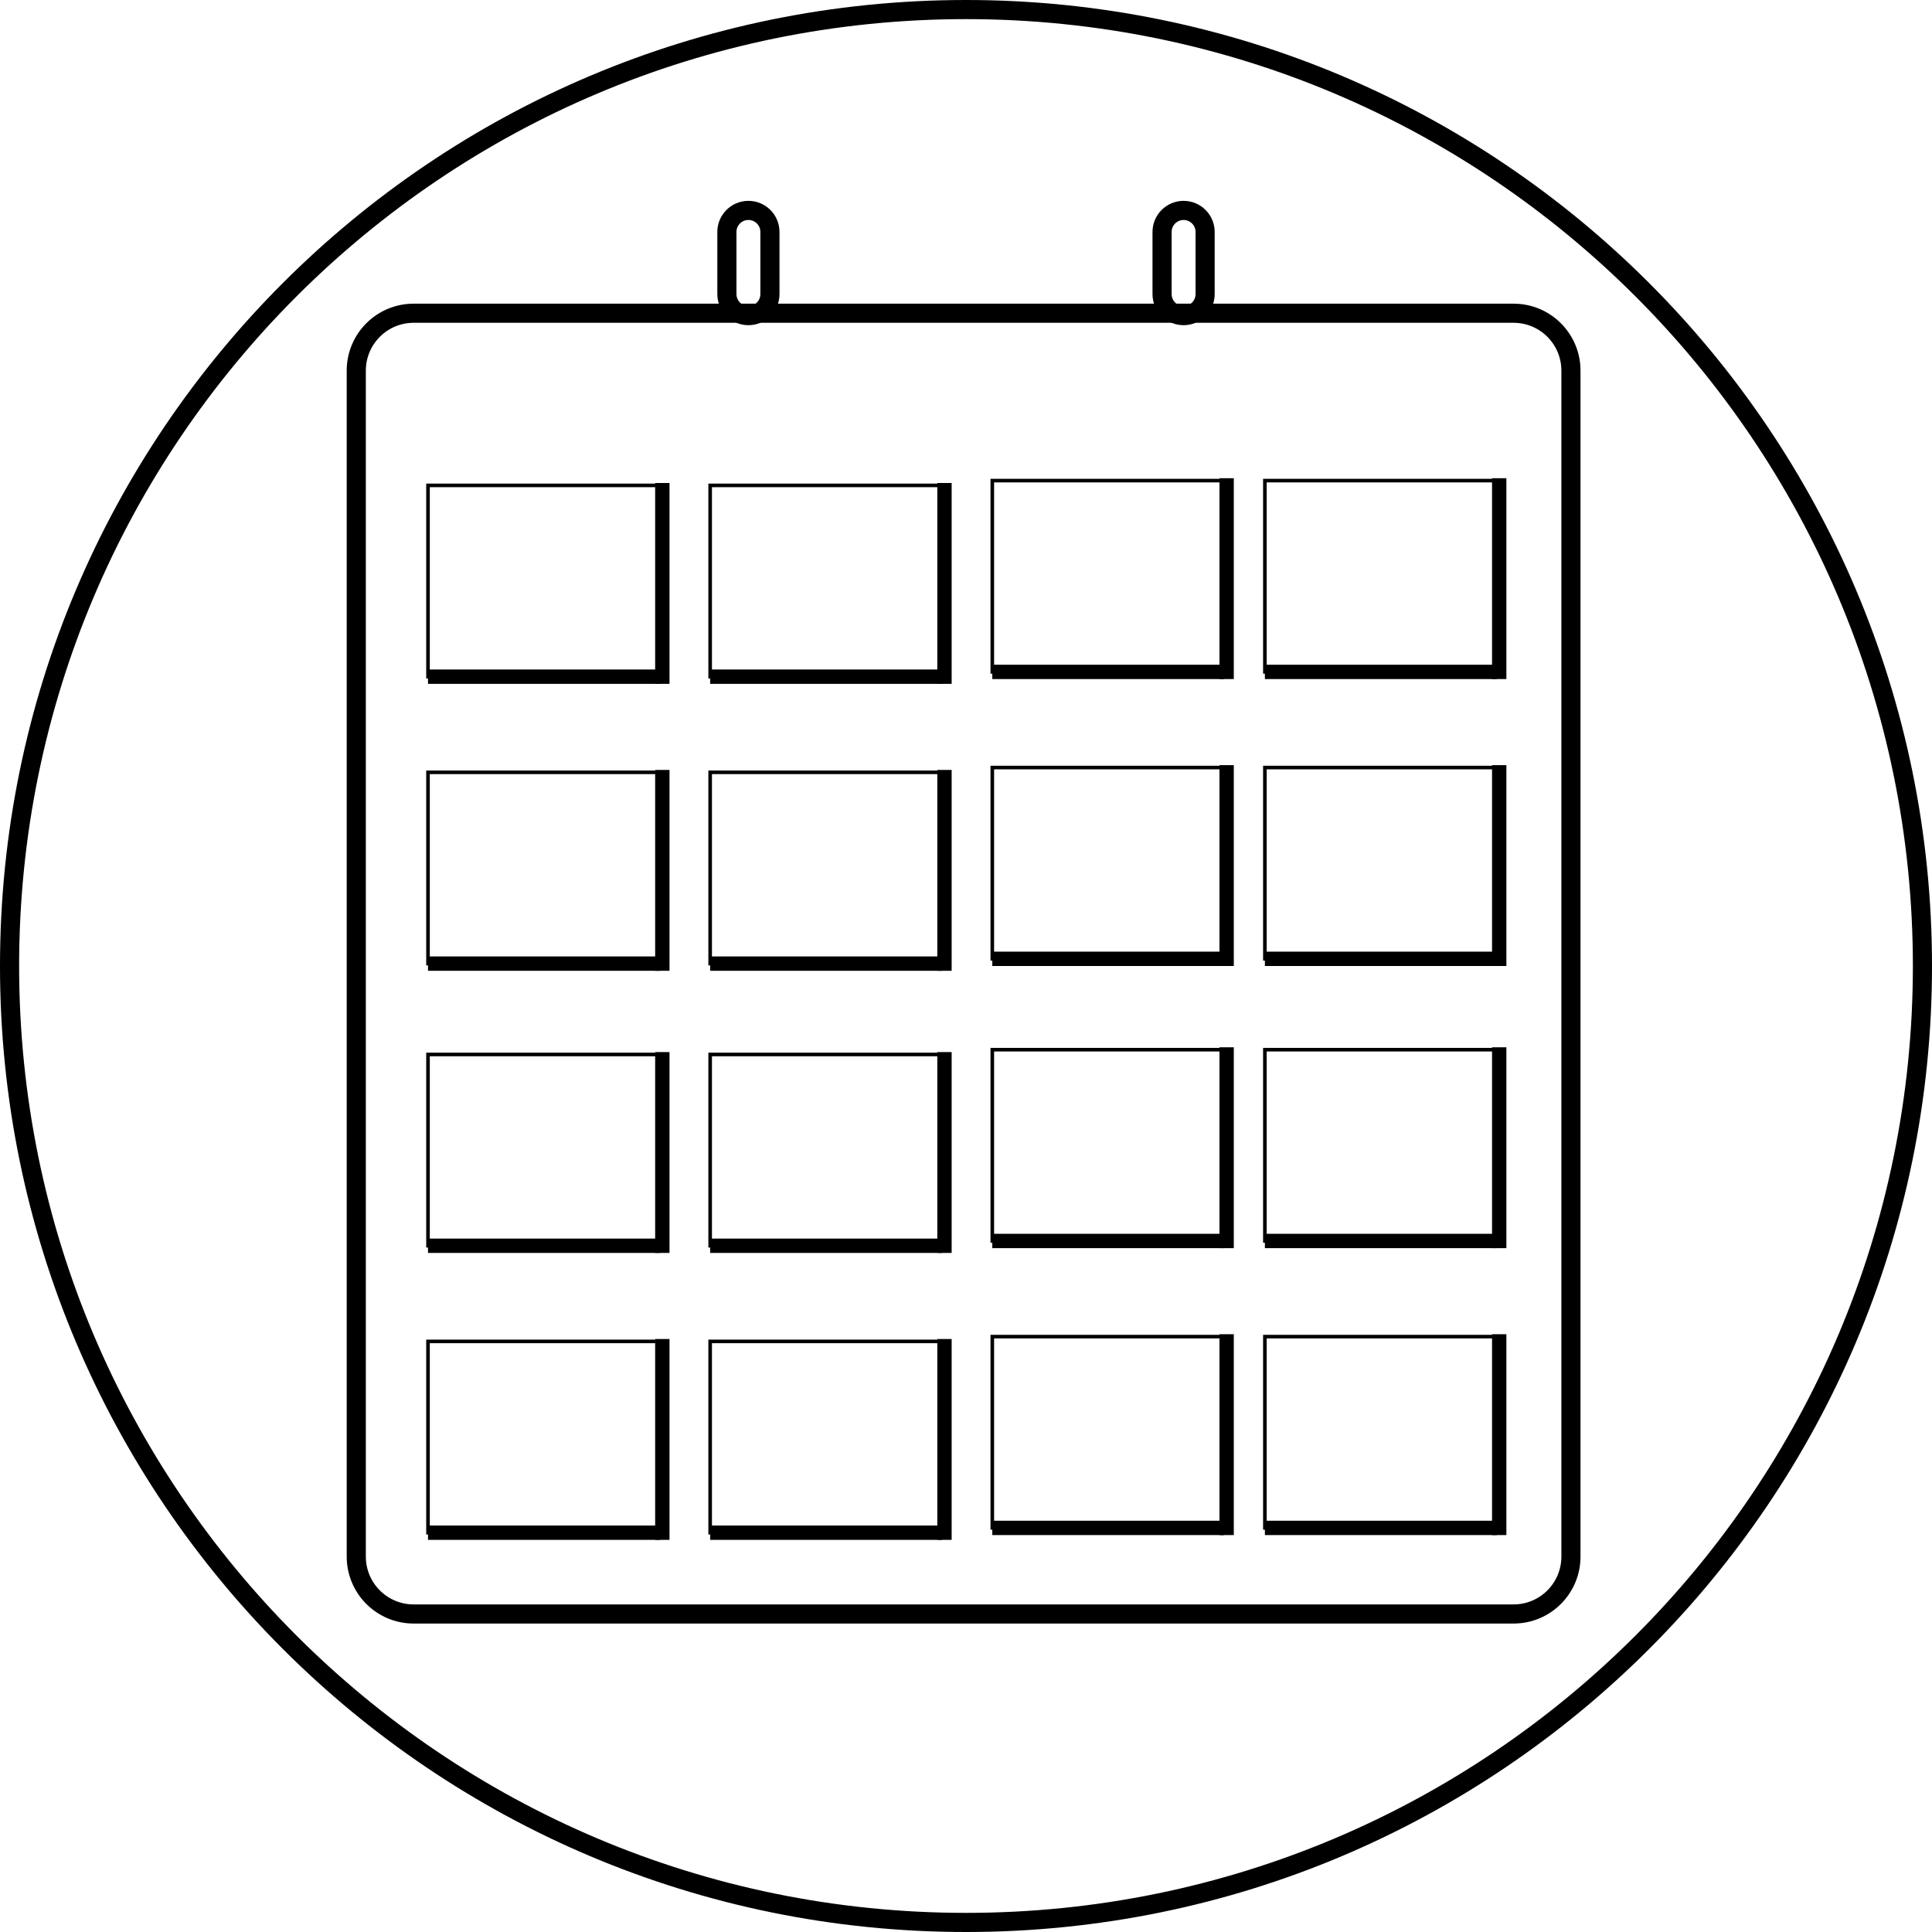
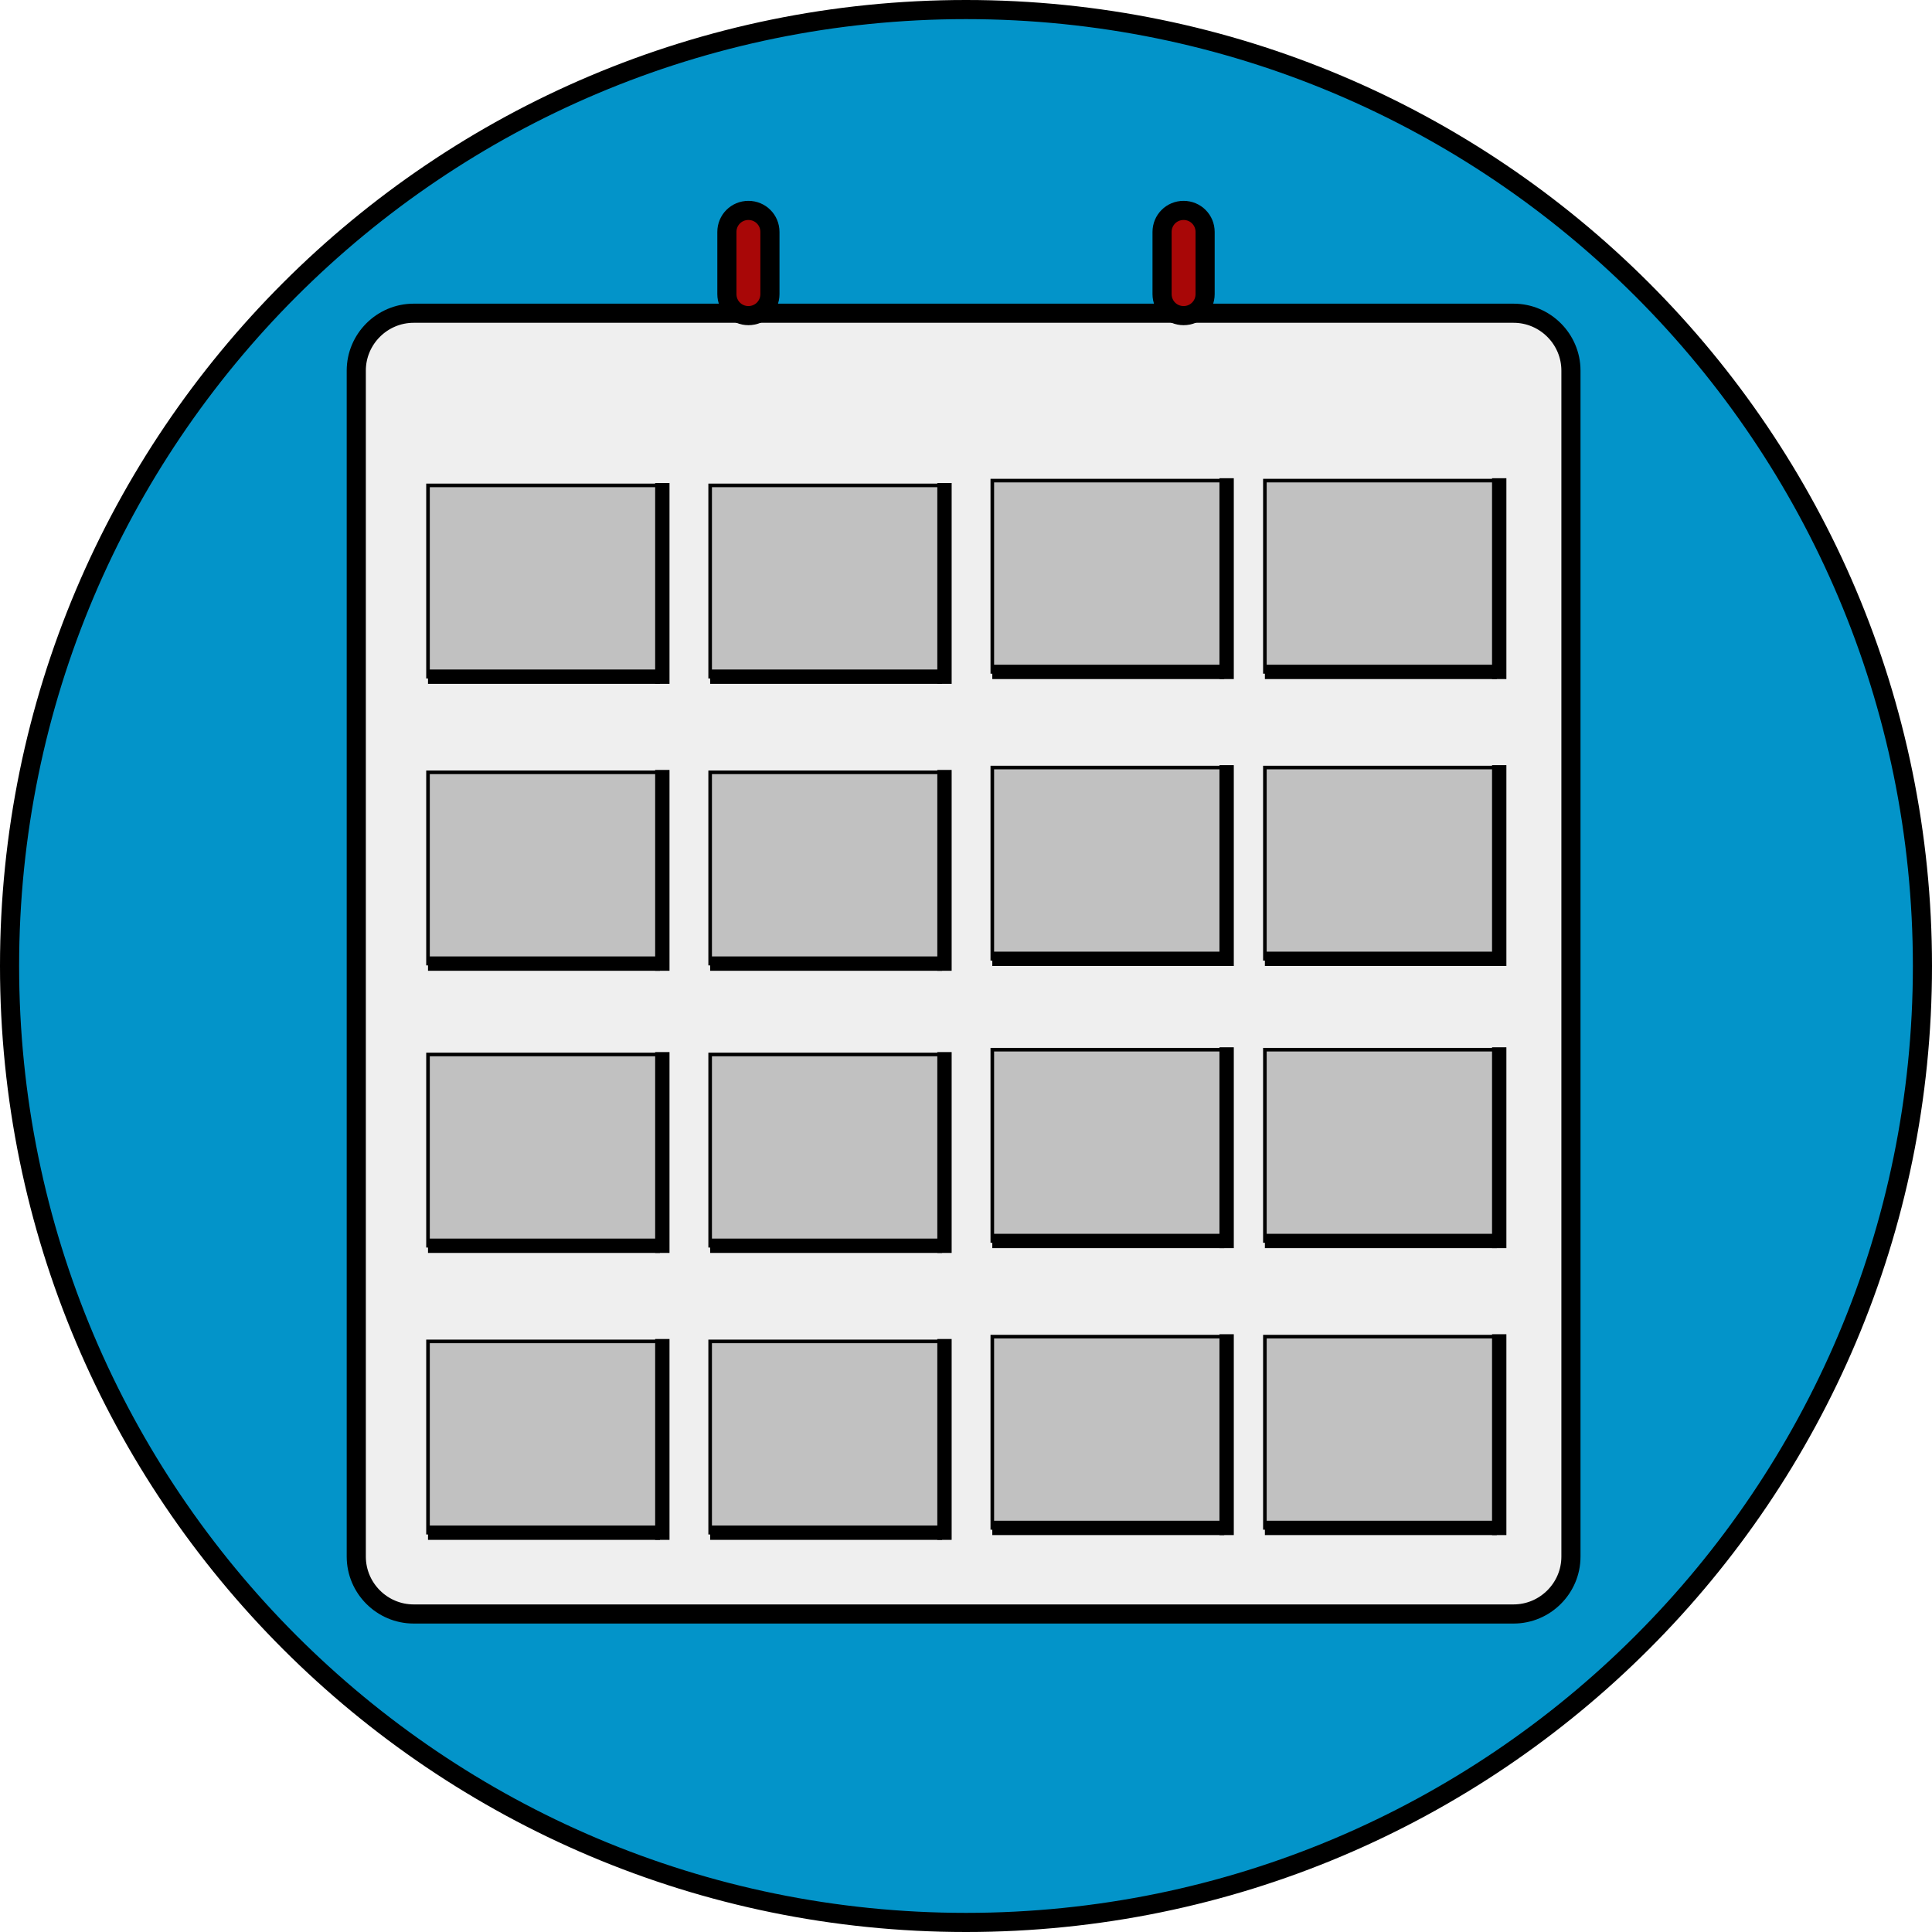
- <svg xmlns="http://www.w3.org/2000/svg" id="Layer_1" data-name="Layer 1" viewBox="0 0 404 404">
-   <defs>
-     <style>.cls-1,.cls-2,.cls-3{fill:none;stroke:#000;stroke-miterlimit:10;}.cls-1{stroke-width:4px;}.cls-2{stroke-width:0.75px;}.cls-3{stroke-width:3px;}</style>
-   </defs>
-   <g id="Layer_1-2" data-name="Layer 1">
-     <circle class="cls-1" cx="202" cy="202" r="200" />
+ <svg xmlns="http://www.w3.org/2000/svg" version="1.1" id="Layer_1" x="0px" y="0px" viewBox="0 0 404 404" style="enable-background:new 0 0 404 404;" xml:space="preserve">
+   <style type="text/css">
+ 	.st0{fill:#0394C9;stroke:#000000;stroke-width:4;stroke-miterlimit:10;}
+ 	.st1{fill:#EFEFEF;stroke:#000000;stroke-width:4;stroke-miterlimit:10;}
+ 	.st2{fill:#A80707;stroke:#000000;stroke-width:4;stroke-miterlimit:10;}
+ 	.st3{fill:#C1C1C1;stroke:#000000;stroke-width:0.75;stroke-miterlimit:10;}
+ 	.st4{fill:#C1C1C1;stroke:#000000;stroke-width:3;stroke-miterlimit:10;}
+ </style>
+   <g id="Layer_1-2">
+     <circle class="st0" cx="202" cy="202" r="200" />
  </g>
-   <g id="Layer_2" data-name="Layer 2">
-     <rect class="cls-1" x="74.5" y="65.5" width="254" height="272" rx="12" ry="12" />
+   <g id="Layer_2">
+     <path class="st1" d="M86.5,65.5h230c6.6,0,12,5.4,12,12v248c0,6.6-5.4,12-12,12h-230c-6.6,0-12-5.4-12-12v-248   C74.5,70.9,79.9,65.5,86.5,65.5z" />
  </g>
-   <g id="Layer_3" data-name="Layer 3">
-     <path class="cls-1" d="M155,42.5h0a4.5,4.5,0,0,1,4.5,4.5V60a4.5,4.5,0,0,1-4.5,4.5h0a4.5,4.5,0,0,1-4.5-4.5V47A4.5,4.5,0,0,1,155,42.5Z" transform="translate(1.5 1.5)" />
-     <path class="cls-1" d="M246,42.5h0a4.5,4.5,0,0,1,4.5,4.5V60a4.5,4.5,0,0,1-4.5,4.5h0a4.5,4.5,0,0,1-4.5-4.5V47A4.5,4.5,0,0,1,246,42.5Z" transform="translate(1.5 1.5)" />
+   <g id="Layer_3">
+     <path class="st2" d="M156.5,44L156.5,44c2.5,0,4.5,2,4.5,4.5l0,0v13c0,2.5-2,4.5-4.5,4.5l0,0c-2.5,0-4.5-2-4.5-4.5v-13   C152,46,154,44,156.5,44L156.5,44z" />
+     <path class="st2" d="M247.5,44L247.5,44c2.5,0,4.5,2,4.5,4.5l0,0v13c0,2.5-2,4.5-4.5,4.5l0,0c-2.5,0-4.5-2-4.5-4.5v-13   C243,46,245,44,247.5,44L247.5,44z" />
  </g>
-   <g id="Layer_4" data-name="Layer 4">
-     <rect class="cls-2" x="89.5" y="101.5" width="50" height="40" />
-     <line class="cls-3" x1="89.5" y1="141.5" x2="138" y2="141.5" />
-     <line class="cls-3" x1="138.5" y1="101" x2="138.5" y2="143" />
-     <rect class="cls-2" x="148.5" y="101.5" width="50" height="40" />
-     <line class="cls-3" x1="148.5" y1="141.5" x2="197" y2="141.5" />
-     <line class="cls-3" x1="197.5" y1="101" x2="197.5" y2="143" />
-     <rect class="cls-2" x="207.5" y="100.5" width="50" height="40" />
-     <line class="cls-3" x1="207.5" y1="140.5" x2="256" y2="140.5" />
-     <line class="cls-3" x1="256.5" y1="100" x2="256.5" y2="142" />
-     <rect class="cls-2" x="264.5" y="100.5" width="50" height="40" />
-     <line class="cls-3" x1="264.5" y1="140.5" x2="313" y2="140.5" />
-     <line class="cls-3" x1="313.5" y1="100" x2="313.5" y2="142" />
-     <rect class="cls-2" x="89.5" y="161.5" width="50" height="40" />
-     <line class="cls-3" x1="89.5" y1="201.5" x2="138" y2="201.5" />
-     <line class="cls-3" x1="138.5" y1="161" x2="138.5" y2="203" />
-     <rect class="cls-2" x="148.5" y="161.5" width="50" height="40" />
-     <line class="cls-3" x1="148.5" y1="201.5" x2="197" y2="201.5" />
-     <line class="cls-3" x1="197.5" y1="161" x2="197.5" y2="203" />
-     <rect class="cls-2" x="207.5" y="160.5" width="50" height="40" />
-     <line class="cls-3" x1="207.5" y1="200.5" x2="256" y2="200.5" />
-     <line class="cls-3" x1="256.5" y1="160" x2="256.5" y2="202" />
-     <rect class="cls-2" x="264.5" y="160.5" width="50" height="40" />
-     <line class="cls-3" x1="264.5" y1="200.5" x2="313" y2="200.5" />
-     <line class="cls-3" x1="313.5" y1="160" x2="313.5" y2="202" />
-     <rect class="cls-2" x="89.5" y="220.5" width="50" height="40" />
-     <line class="cls-3" x1="89.5" y1="260.5" x2="138" y2="260.5" />
-     <line class="cls-3" x1="138.5" y1="220" x2="138.5" y2="262" />
-     <rect class="cls-2" x="148.5" y="220.5" width="50" height="40" />
-     <line class="cls-3" x1="148.5" y1="260.5" x2="197" y2="260.5" />
-     <line class="cls-3" x1="197.5" y1="220" x2="197.5" y2="262" />
-     <rect class="cls-2" x="207.5" y="219.5" width="50" height="40" />
-     <line class="cls-3" x1="207.5" y1="259.5" x2="256" y2="259.5" />
-     <line class="cls-3" x1="256.5" y1="219" x2="256.5" y2="261" />
-     <rect class="cls-2" x="264.5" y="219.5" width="50" height="40" />
-     <line class="cls-3" x1="264.5" y1="259.5" x2="313" y2="259.5" />
-     <line class="cls-3" x1="313.5" y1="219" x2="313.5" y2="261" />
-     <rect class="cls-2" x="89.5" y="280.5" width="50" height="40" />
-     <line class="cls-3" x1="89.5" y1="320.5" x2="138" y2="320.5" />
-     <line class="cls-3" x1="138.5" y1="280" x2="138.5" y2="322" />
-     <rect class="cls-2" x="148.5" y="280.5" width="50" height="40" />
-     <line class="cls-3" x1="148.5" y1="320.5" x2="197" y2="320.5" />
-     <line class="cls-3" x1="197.5" y1="280" x2="197.5" y2="322" />
-     <rect class="cls-2" x="207.5" y="279.5" width="50" height="40" />
-     <line class="cls-3" x1="207.5" y1="319.5" x2="256" y2="319.5" />
-     <line class="cls-3" x1="256.5" y1="279" x2="256.5" y2="321" />
-     <rect class="cls-2" x="264.5" y="279.5" width="50" height="40" />
-     <line class="cls-3" x1="264.5" y1="319.5" x2="313" y2="319.5" />
-     <line class="cls-3" x1="313.5" y1="279" x2="313.5" y2="321" />
+   <g id="Layer_4">
+     <rect x="89.5" y="101.5" class="st3" width="50" height="40" />
+     <line class="st4" x1="89.5" y1="141.5" x2="138" y2="141.5" />
+     <line class="st4" x1="138.5" y1="101" x2="138.5" y2="143" />
+     <rect x="148.5" y="101.5" class="st3" width="50" height="40" />
+     <line class="st4" x1="148.5" y1="141.5" x2="197" y2="141.5" />
+     <line class="st4" x1="197.5" y1="101" x2="197.5" y2="143" />
+     <rect x="207.5" y="100.5" class="st3" width="50" height="40" />
+     <line class="st4" x1="207.5" y1="140.5" x2="256" y2="140.5" />
+     <line class="st4" x1="256.5" y1="100" x2="256.5" y2="142" />
+     <rect x="264.5" y="100.5" class="st3" width="50" height="40" />
+     <line class="st4" x1="264.5" y1="140.5" x2="313" y2="140.5" />
+     <line class="st4" x1="313.5" y1="100" x2="313.5" y2="142" />
+     <rect x="89.5" y="161.5" class="st3" width="50" height="40" />
+     <line class="st4" x1="89.5" y1="201.5" x2="138" y2="201.5" />
+     <line class="st4" x1="138.5" y1="161" x2="138.5" y2="203" />
+     <rect x="148.5" y="161.5" class="st3" width="50" height="40" />
+     <line class="st4" x1="148.5" y1="201.5" x2="197" y2="201.5" />
+     <line class="st4" x1="197.5" y1="161" x2="197.5" y2="203" />
+     <rect x="207.5" y="160.5" class="st3" width="50" height="40" />
+     <line class="st4" x1="207.5" y1="200.5" x2="256" y2="200.5" />
+     <line class="st4" x1="256.5" y1="160" x2="256.5" y2="202" />
+     <rect x="264.5" y="160.5" class="st3" width="50" height="40" />
+     <line class="st4" x1="264.5" y1="200.5" x2="313" y2="200.5" />
+     <line class="st4" x1="313.5" y1="160" x2="313.5" y2="202" />
+     <rect x="89.5" y="220.5" class="st3" width="50" height="40" />
+     <line class="st4" x1="89.5" y1="260.5" x2="138" y2="260.5" />
+     <line class="st4" x1="138.5" y1="220" x2="138.5" y2="262" />
+     <rect x="148.5" y="220.5" class="st3" width="50" height="40" />
+     <line class="st4" x1="148.5" y1="260.5" x2="197" y2="260.5" />
+     <line class="st4" x1="197.5" y1="220" x2="197.5" y2="262" />
+     <rect x="207.5" y="219.5" class="st3" width="50" height="40" />
+     <line class="st4" x1="207.5" y1="259.5" x2="256" y2="259.5" />
+     <line class="st4" x1="256.5" y1="219" x2="256.5" y2="261" />
+     <rect x="264.5" y="219.5" class="st3" width="50" height="40" />
+     <line class="st4" x1="264.5" y1="259.5" x2="313" y2="259.5" />
+     <line class="st4" x1="313.5" y1="219" x2="313.5" y2="261" />
+     <rect x="89.5" y="280.5" class="st3" width="50" height="40" />
+     <line class="st4" x1="89.5" y1="320.5" x2="138" y2="320.5" />
+     <line class="st4" x1="138.5" y1="280" x2="138.5" y2="322" />
+     <rect x="148.5" y="280.5" class="st3" width="50" height="40" />
+     <line class="st4" x1="148.5" y1="320.5" x2="197" y2="320.5" />
+     <line class="st4" x1="197.5" y1="280" x2="197.5" y2="322" />
+     <rect x="207.5" y="279.5" class="st3" width="50" height="40" />
+     <line class="st4" x1="207.5" y1="319.5" x2="256" y2="319.5" />
+     <line class="st4" x1="256.5" y1="279" x2="256.5" y2="321" />
+     <rect x="264.5" y="279.5" class="st3" width="50" height="40" />
+     <line class="st4" x1="264.5" y1="319.5" x2="313" y2="319.5" />
+     <line class="st4" x1="313.5" y1="279" x2="313.5" y2="321" />
  </g>
</svg>
